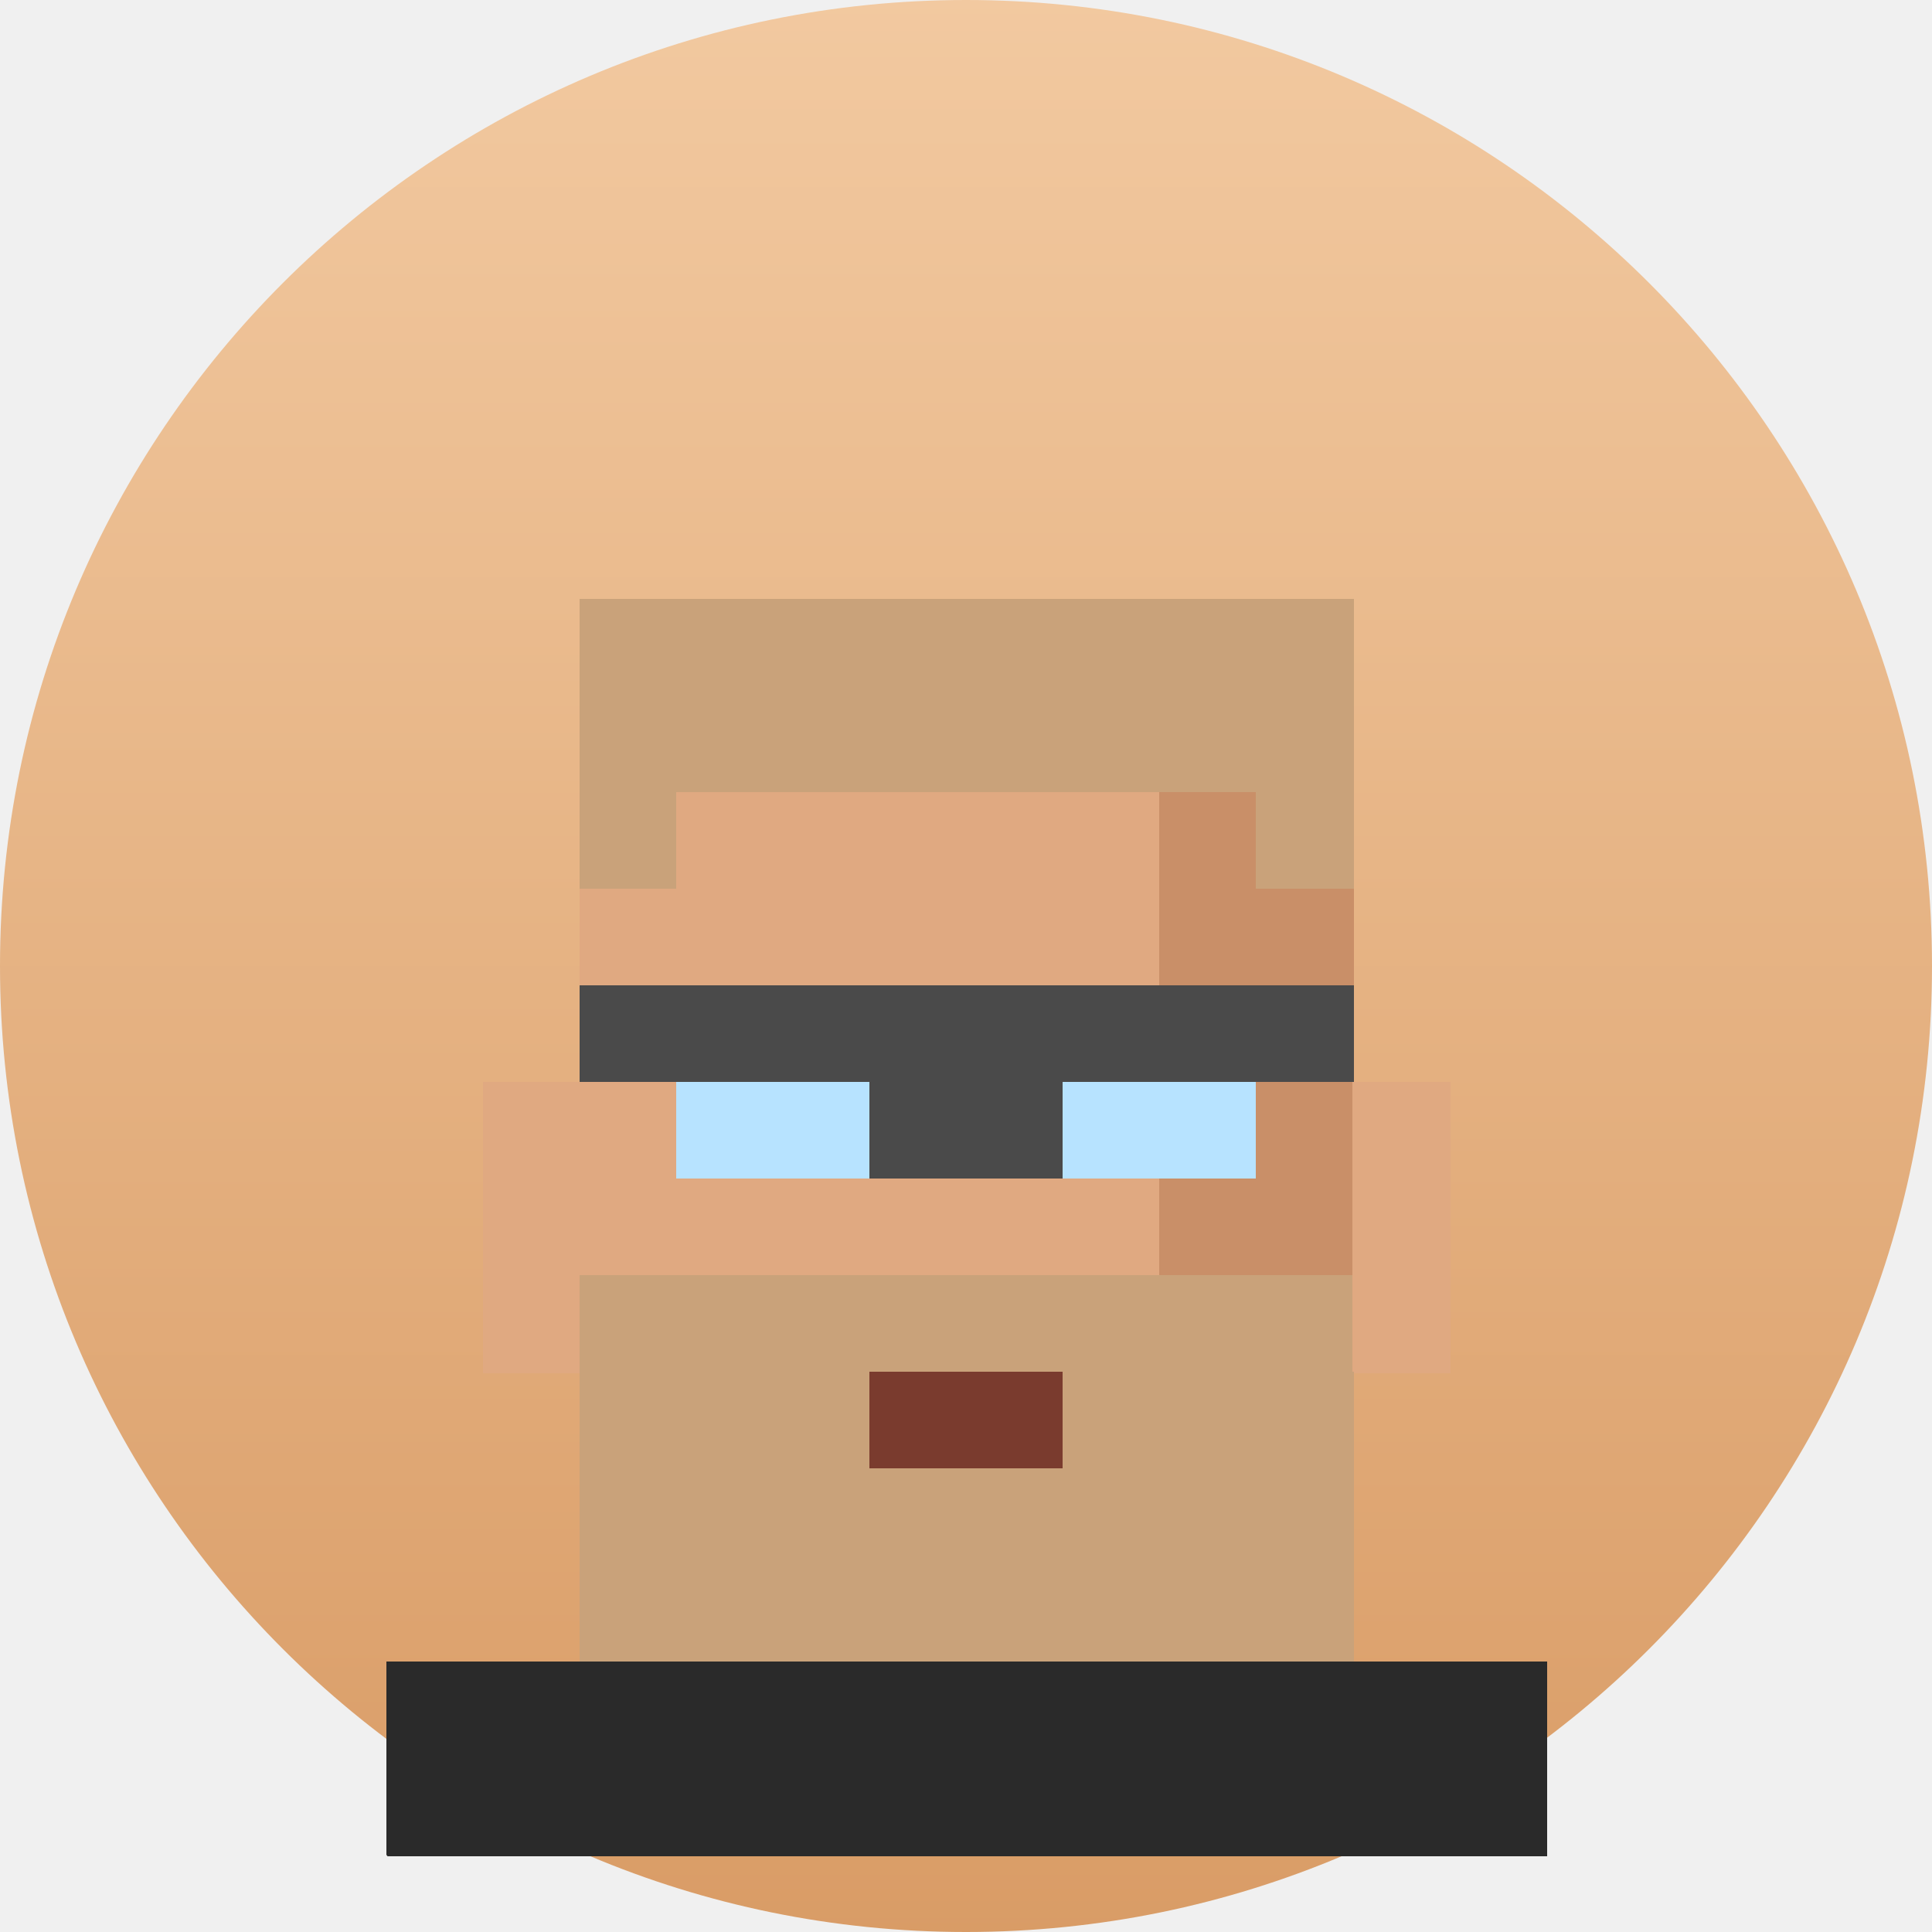
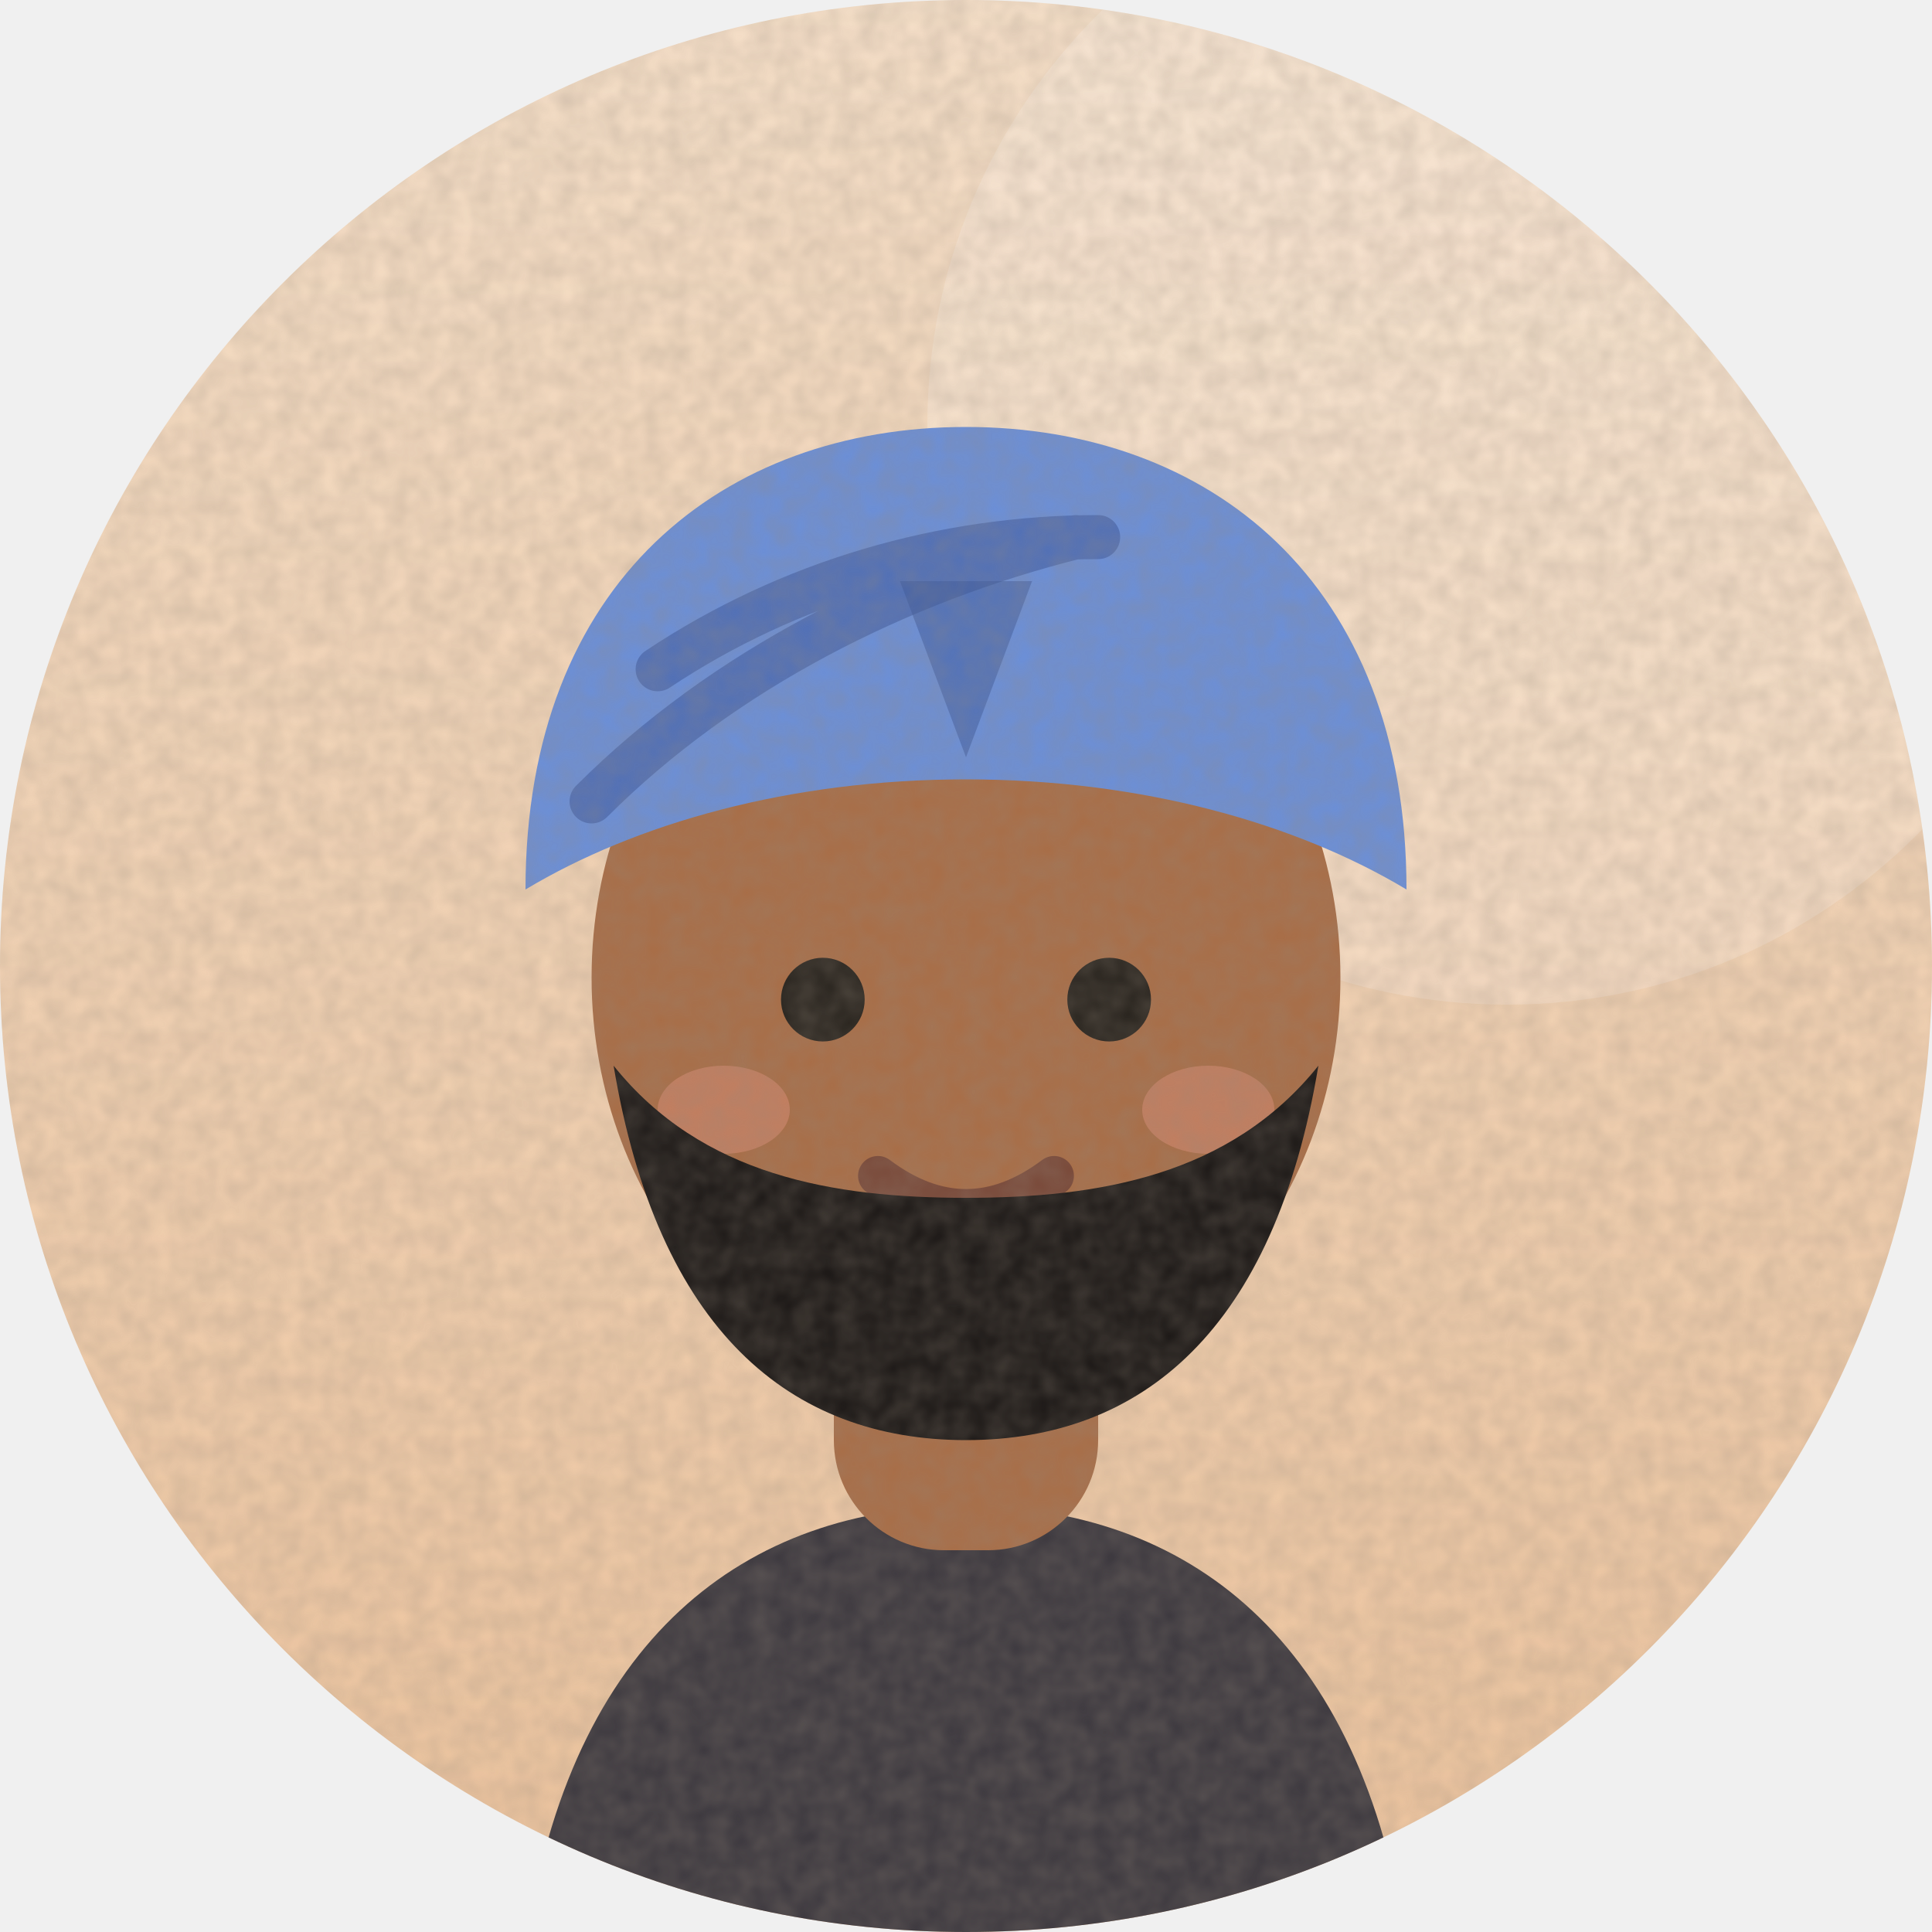
- <svg xmlns="http://www.w3.org/2000/svg" viewBox="0 0 20 20" shape-rendering="crispEdges">
+ <svg xmlns="http://www.w3.org/2000/svg" viewBox="0 0 100 100">
  <defs>
-     <linearGradient id="bg" x1="0" y1="0" x2="0" y2="1">
-       <stop offset="0" stop-color="#F2C9A0" />
-       <stop offset="1" stop-color="#D99C66" />
+     <linearGradient id="b9" x1="0" y1="0" x2="0" y2="1">
+       <stop offset="0" stop-color="#F5DFC8" />
+       <stop offset="1" stop-color="#EBC29C" />
    </linearGradient>
+     <clipPath id="c9">
+       <circle cx="50" cy="50" r="50" />
+     </clipPath>
+     <filter id="g10" x="0" y="0" width="100%" height="100%">
+       <feTurbulence type="fractalNoise" baseFrequency=".9" numOctaves="2" seed="10" />
+       <feColorMatrix values="0 0 0 0 .3  0 0 0 0 .25  0 0 0 0 .2  0 0 0 .35 -.05" />
+       <feComposite in2="SourceGraphic" operator="in" />
+     </filter>
  </defs>
-   <circle cx="10" cy="10" r="10" fill="url(#bg)" shape-rendering="geometricPrecision" />
-   <defs>
-     <clipPath id="c">
-       <circle cx="10" cy="10" r="10" />
-     </clipPath>
-   </defs>
-   <g clip-path="url(#c)" transform="translate(2 3.2)">
-     <rect x="4" y="3" width="1.02" height="1.02" fill="#C9A27A" />
-     <rect x="5" y="3" width="1.02" height="1.02" fill="#C9A27A" />
-     <rect x="6" y="3" width="1.02" height="1.02" fill="#C9A27A" />
-     <rect x="7" y="3" width="1.02" height="1.02" fill="#C9A27A" />
-     <rect x="8" y="3" width="1.02" height="1.02" fill="#C9A27A" />
-     <rect x="9" y="3" width="1.02" height="1.02" fill="#C9A27A" />
-     <rect x="10" y="3" width="1.02" height="1.02" fill="#C9A27A" />
-     <rect x="11" y="3" width="1.02" height="1.02" fill="#C9A27A" />
-     <rect x="4" y="4" width="1.02" height="1.02" fill="#C9A27A" />
-     <rect x="5" y="4" width="1.02" height="1.02" fill="#C9A27A" />
-     <rect x="6" y="4" width="1.02" height="1.02" fill="#C9A27A" />
-     <rect x="7" y="4" width="1.02" height="1.02" fill="#C9A27A" />
-     <rect x="8" y="4" width="1.02" height="1.02" fill="#C9A27A" />
-     <rect x="9" y="4" width="1.02" height="1.02" fill="#C9A27A" />
-     <rect x="10" y="4" width="1.02" height="1.02" fill="#C9A27A" />
-     <rect x="11" y="4" width="1.02" height="1.02" fill="#C9A27A" />
-     <rect x="4" y="5" width="1.02" height="1.02" fill="#C9A27A" />
-     <rect x="5" y="5" width="1.02" height="1.02" fill="#E0A981" />
-     <rect x="6" y="5" width="1.02" height="1.02" fill="#E0A981" />
-     <rect x="7" y="5" width="1.02" height="1.02" fill="#E0A981" />
-     <rect x="8" y="5" width="1.02" height="1.02" fill="#E0A981" />
-     <rect x="9" y="5" width="1.02" height="1.02" fill="#E0A981" />
-     <rect x="10" y="5" width="1.02" height="1.02" fill="#C98F68" />
-     <rect x="11" y="5" width="1.02" height="1.02" fill="#C9A27A" />
-     <rect x="4" y="6" width="1.02" height="1.02" fill="#E0A981" />
-     <rect x="5" y="6" width="1.02" height="1.02" fill="#E0A981" />
-     <rect x="6" y="6" width="1.02" height="1.02" fill="#E0A981" />
-     <rect x="7" y="6" width="1.02" height="1.02" fill="#E0A981" />
-     <rect x="8" y="6" width="1.02" height="1.02" fill="#E0A981" />
-     <rect x="9" y="6" width="1.02" height="1.02" fill="#E0A981" />
-     <rect x="10" y="6" width="1.02" height="1.02" fill="#C98F68" />
-     <rect x="11" y="6" width="1.02" height="1.02" fill="#C98F68" />
-     <rect x="4" y="7" width="1.02" height="1.02" fill="#4A4A4A" />
-     <rect x="5" y="7" width="1.02" height="1.02" fill="#4A4A4A" />
-     <rect x="6" y="7" width="1.02" height="1.02" fill="#4A4A4A" />
-     <rect x="7" y="7" width="1.02" height="1.02" fill="#4A4A4A" />
-     <rect x="8" y="7" width="1.02" height="1.02" fill="#4A4A4A" />
-     <rect x="9" y="7" width="1.02" height="1.02" fill="#4A4A4A" />
-     <rect x="10" y="7" width="1.02" height="1.02" fill="#4A4A4A" />
-     <rect x="11" y="7" width="1.02" height="1.02" fill="#4A4A4A" />
-     <rect x="3" y="8" width="1.02" height="1.02" fill="#E0A981" />
-     <rect x="4" y="8" width="1.02" height="1.02" fill="#E0A981" />
-     <rect x="5" y="8" width="1.02" height="1.02" fill="#B7E3FF" />
-     <rect x="6" y="8" width="1.02" height="1.02" fill="#B7E3FF" />
-     <rect x="7" y="8" width="1.02" height="1.02" fill="#4A4A4A" />
-     <rect x="8" y="8" width="1.02" height="1.02" fill="#4A4A4A" />
-     <rect x="9" y="8" width="1.02" height="1.02" fill="#B7E3FF" />
-     <rect x="10" y="8" width="1.02" height="1.02" fill="#B7E3FF" />
-     <rect x="11" y="8" width="1.02" height="1.02" fill="#C98F68" />
-     <rect x="12" y="8" width="1.02" height="1.02" fill="#E0A981" />
-     <rect x="3" y="9" width="1.02" height="1.02" fill="#E0A981" />
-     <rect x="4" y="9" width="1.02" height="1.02" fill="#E0A981" />
-     <rect x="5" y="9" width="1.02" height="1.02" fill="#E0A981" />
-     <rect x="6" y="9" width="1.02" height="1.02" fill="#E0A981" />
-     <rect x="7" y="9" width="1.02" height="1.02" fill="#E0A981" />
-     <rect x="8" y="9" width="1.02" height="1.02" fill="#E0A981" />
-     <rect x="9" y="9" width="1.02" height="1.02" fill="#E0A981" />
-     <rect x="10" y="9" width="1.02" height="1.02" fill="#C98F68" />
-     <rect x="11" y="9" width="1.02" height="1.02" fill="#C98F68" />
-     <rect x="12" y="9" width="1.02" height="1.02" fill="#E0A981" />
-     <rect x="3" y="10" width="1.02" height="1.02" fill="#E0A981" />
-     <rect x="4" y="10" width="1.02" height="1.02" fill="#C9A27A" />
-     <rect x="5" y="10" width="1.02" height="1.02" fill="#C9A27A" />
-     <rect x="6" y="10" width="1.02" height="1.02" fill="#C9A27A" />
-     <rect x="7" y="10" width="1.02" height="1.02" fill="#C9A27A" />
-     <rect x="8" y="10" width="1.02" height="1.02" fill="#C9A27A" />
-     <rect x="9" y="10" width="1.02" height="1.02" fill="#C9A27A" />
-     <rect x="10" y="10" width="1.02" height="1.02" fill="#C9A27A" />
-     <rect x="11" y="10" width="1.02" height="1.02" fill="#C9A27A" />
-     <rect x="12" y="10" width="1.02" height="1.02" fill="#E0A981" />
-     <rect x="4" y="11" width="1.02" height="1.02" fill="#C9A27A" />
-     <rect x="5" y="11" width="1.02" height="1.02" fill="#C9A27A" />
-     <rect x="6" y="11" width="1.02" height="1.02" fill="#C9A27A" />
-     <rect x="7" y="11" width="1.02" height="1.02" fill="#7A3B2E" />
-     <rect x="8" y="11" width="1.02" height="1.02" fill="#7A3B2E" />
-     <rect x="9" y="11" width="1.02" height="1.02" fill="#C9A27A" />
-     <rect x="10" y="11" width="1.02" height="1.02" fill="#C9A27A" />
-     <rect x="11" y="11" width="1.02" height="1.02" fill="#C9A27A" />
-     <rect x="4" y="12" width="1.02" height="1.02" fill="#C9A27A" />
-     <rect x="5" y="12" width="1.02" height="1.02" fill="#C9A27A" />
-     <rect x="6" y="12" width="1.02" height="1.02" fill="#C9A27A" />
-     <rect x="7" y="12" width="1.02" height="1.02" fill="#C9A27A" />
-     <rect x="8" y="12" width="1.02" height="1.02" fill="#C9A27A" />
-     <rect x="9" y="12" width="1.02" height="1.02" fill="#C9A27A" />
-     <rect x="10" y="12" width="1.02" height="1.02" fill="#C9A27A" />
-     <rect x="11" y="12" width="1.02" height="1.02" fill="#C9A27A" />
-     <rect x="4" y="13" width="1.02" height="1.02" fill="#C9A27A" />
-     <rect x="5" y="13" width="1.02" height="1.02" fill="#C9A27A" />
-     <rect x="6" y="13" width="1.02" height="1.02" fill="#C9A27A" />
-     <rect x="7" y="13" width="1.02" height="1.02" fill="#C9A27A" />
-     <rect x="8" y="13" width="1.02" height="1.02" fill="#C9A27A" />
-     <rect x="9" y="13" width="1.02" height="1.02" fill="#C9A27A" />
-     <rect x="10" y="13" width="1.02" height="1.02" fill="#C9A27A" />
-     <rect x="11" y="13" width="1.02" height="1.02" fill="#C9A27A" />
-     <rect x="2" y="14" width="1.02" height="1.02" fill="#2A2A2A" />
-     <rect x="3" y="14" width="1.02" height="1.02" fill="#2A2A2A" />
-     <rect x="4" y="14" width="1.02" height="1.02" fill="#2A2A2A" />
-     <rect x="5" y="14" width="1.02" height="1.02" fill="#2A2A2A" />
-     <rect x="6" y="14" width="1.02" height="1.02" fill="#2A2A2A" />
-     <rect x="7" y="14" width="1.02" height="1.02" fill="#2A2A2A" />
-     <rect x="8" y="14" width="1.02" height="1.02" fill="#2A2A2A" />
-     <rect x="9" y="14" width="1.02" height="1.02" fill="#2A2A2A" />
-     <rect x="10" y="14" width="1.02" height="1.02" fill="#2A2A2A" />
-     <rect x="11" y="14" width="1.02" height="1.02" fill="#2A2A2A" />
-     <rect x="12" y="14" width="1.02" height="1.02" fill="#2A2A2A" />
-     <rect x="13" y="14" width="1.02" height="1.02" fill="#2A2A2A" />
-     <rect x="2" y="15" width="1.02" height="1.02" fill="#2A2A2A" />
-     <rect x="3" y="15" width="1.02" height="1.02" fill="#2A2A2A" />
-     <rect x="4" y="15" width="1.02" height="1.02" fill="#2A2A2A" />
-     <rect x="5" y="15" width="1.02" height="1.02" fill="#2A2A2A" />
-     <rect x="6" y="15" width="1.02" height="1.02" fill="#2A2A2A" />
-     <rect x="7" y="15" width="1.02" height="1.02" fill="#2A2A2A" />
-     <rect x="8" y="15" width="1.02" height="1.02" fill="#2A2A2A" />
-     <rect x="9" y="15" width="1.02" height="1.02" fill="#2A2A2A" />
-     <rect x="10" y="15" width="1.02" height="1.02" fill="#2A2A2A" />
-     <rect x="11" y="15" width="1.02" height="1.02" fill="#2A2A2A" />
-     <rect x="12" y="15" width="1.02" height="1.02" fill="#2A2A2A" />
-     <rect x="13" y="15" width="1.02" height="1.02" fill="#2A2A2A" />
+   <g clip-path="url(#c9)">
+     <rect width="100" height="100" fill="url(#b9)" />
+     <circle cx="78" cy="22" r="30" fill="#fff" opacity=".18" />
+     <g transform="translate(50 62) scale(1.14) translate(-50 -58)">
+       <path d="M30 92c2-14 10-20 20-20s18 6 20 20" fill="#3E3A40" />
+       <rect x="44" y="60" width="12" height="14" rx="5" fill="#A86E48" />
+       <ellipse cx="50" cy="48" rx="17" ry="19" fill="#A86E48" />
+       <circle cx="43.5" cy="49" r="1.9" fill="#2B2620" />
+       <circle cx="56.5" cy="49" r="1.9" fill="#2B2620" />
+       <path d="M46 57q4 3 8 0" stroke="#7A4A3A" stroke-width="1.8" fill="none" stroke-linecap="round" />
+       <ellipse cx="39" cy="54" rx="3" ry="2" fill="#F29C8C" opacity=".35" />
+       <ellipse cx="61" cy="54" rx="3" ry="2" fill="#F29C8C" opacity=".35" />
+       <path d="M34 52c2 12 8 17 16 17s14-5 16-17c-4 5-10 6-16 6s-12-1-16-6z" fill="#1E1A18" />
+       <path d="M30 44c0-14 9-21 20-21s20 7 20 21c-5-3-12-5-20-5s-15 2-20 5z" fill="#6C8FD6" />
+       <path d="M33 40c6-6 14-10 22-12M36 34c6-4 13-6 20-6" stroke="#3E5A9A" stroke-width="2" fill="none" opacity=".55" stroke-linecap="round" />
+       <path d="M47 30l3 8 3-8" fill="#3E5A9A" opacity=".5" />
+     </g>
+     <rect width="100" height="100" fill="#fff" filter="url(#g10)" />
  </g>
</svg>
